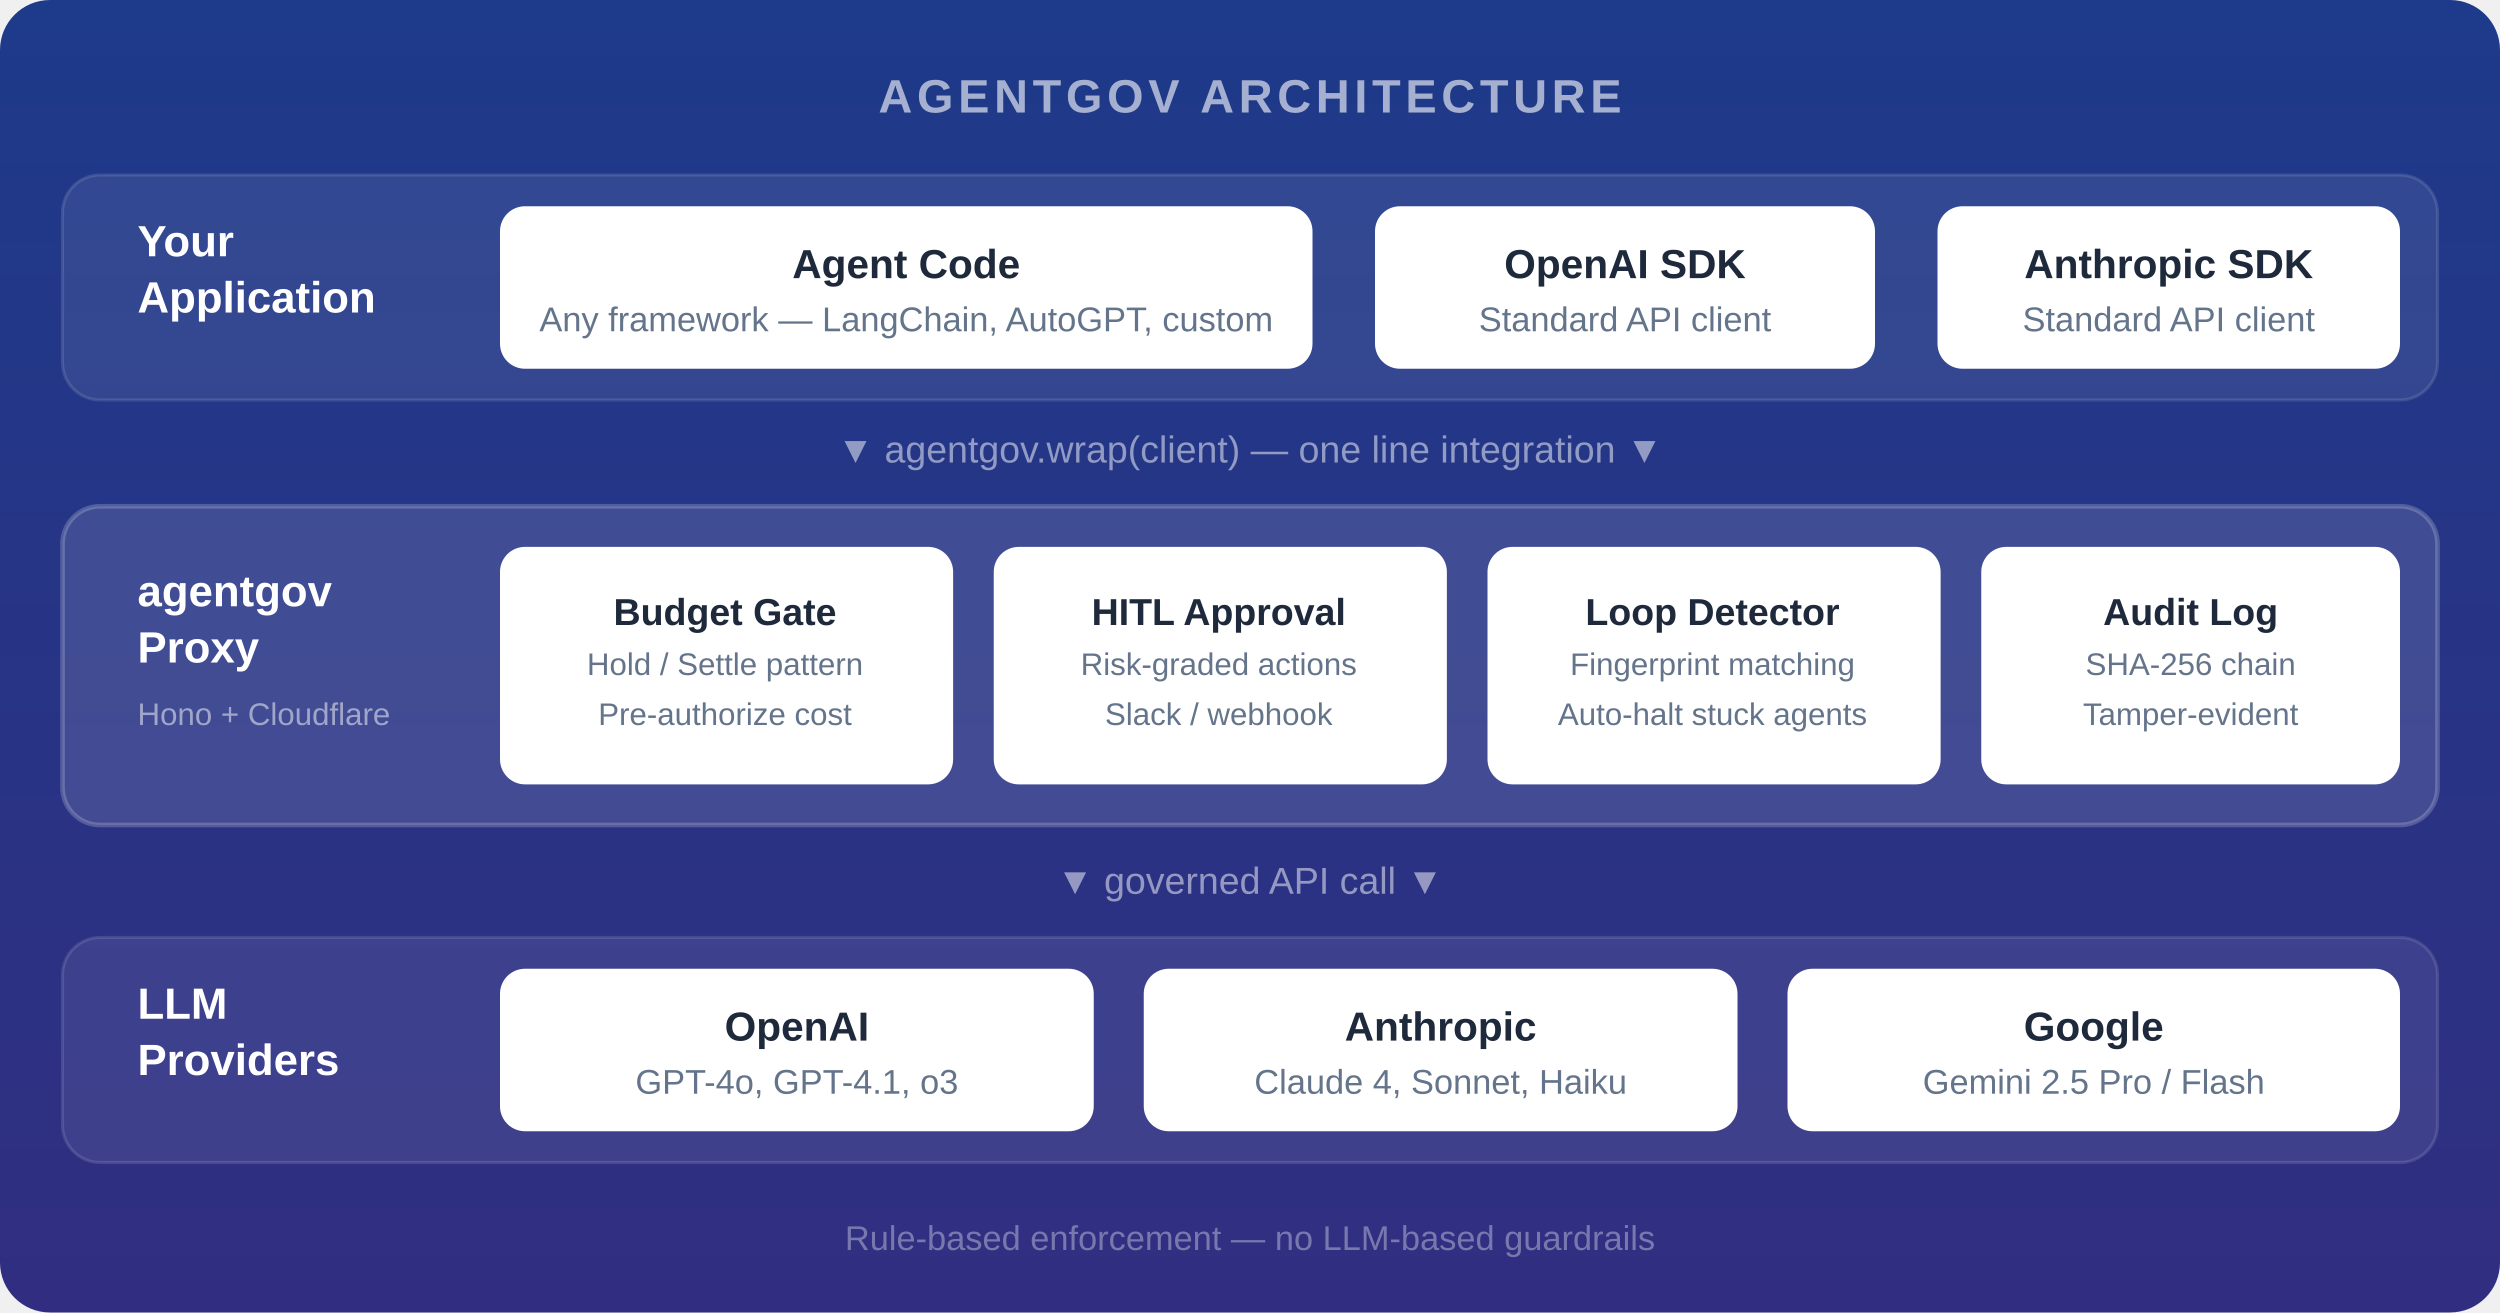
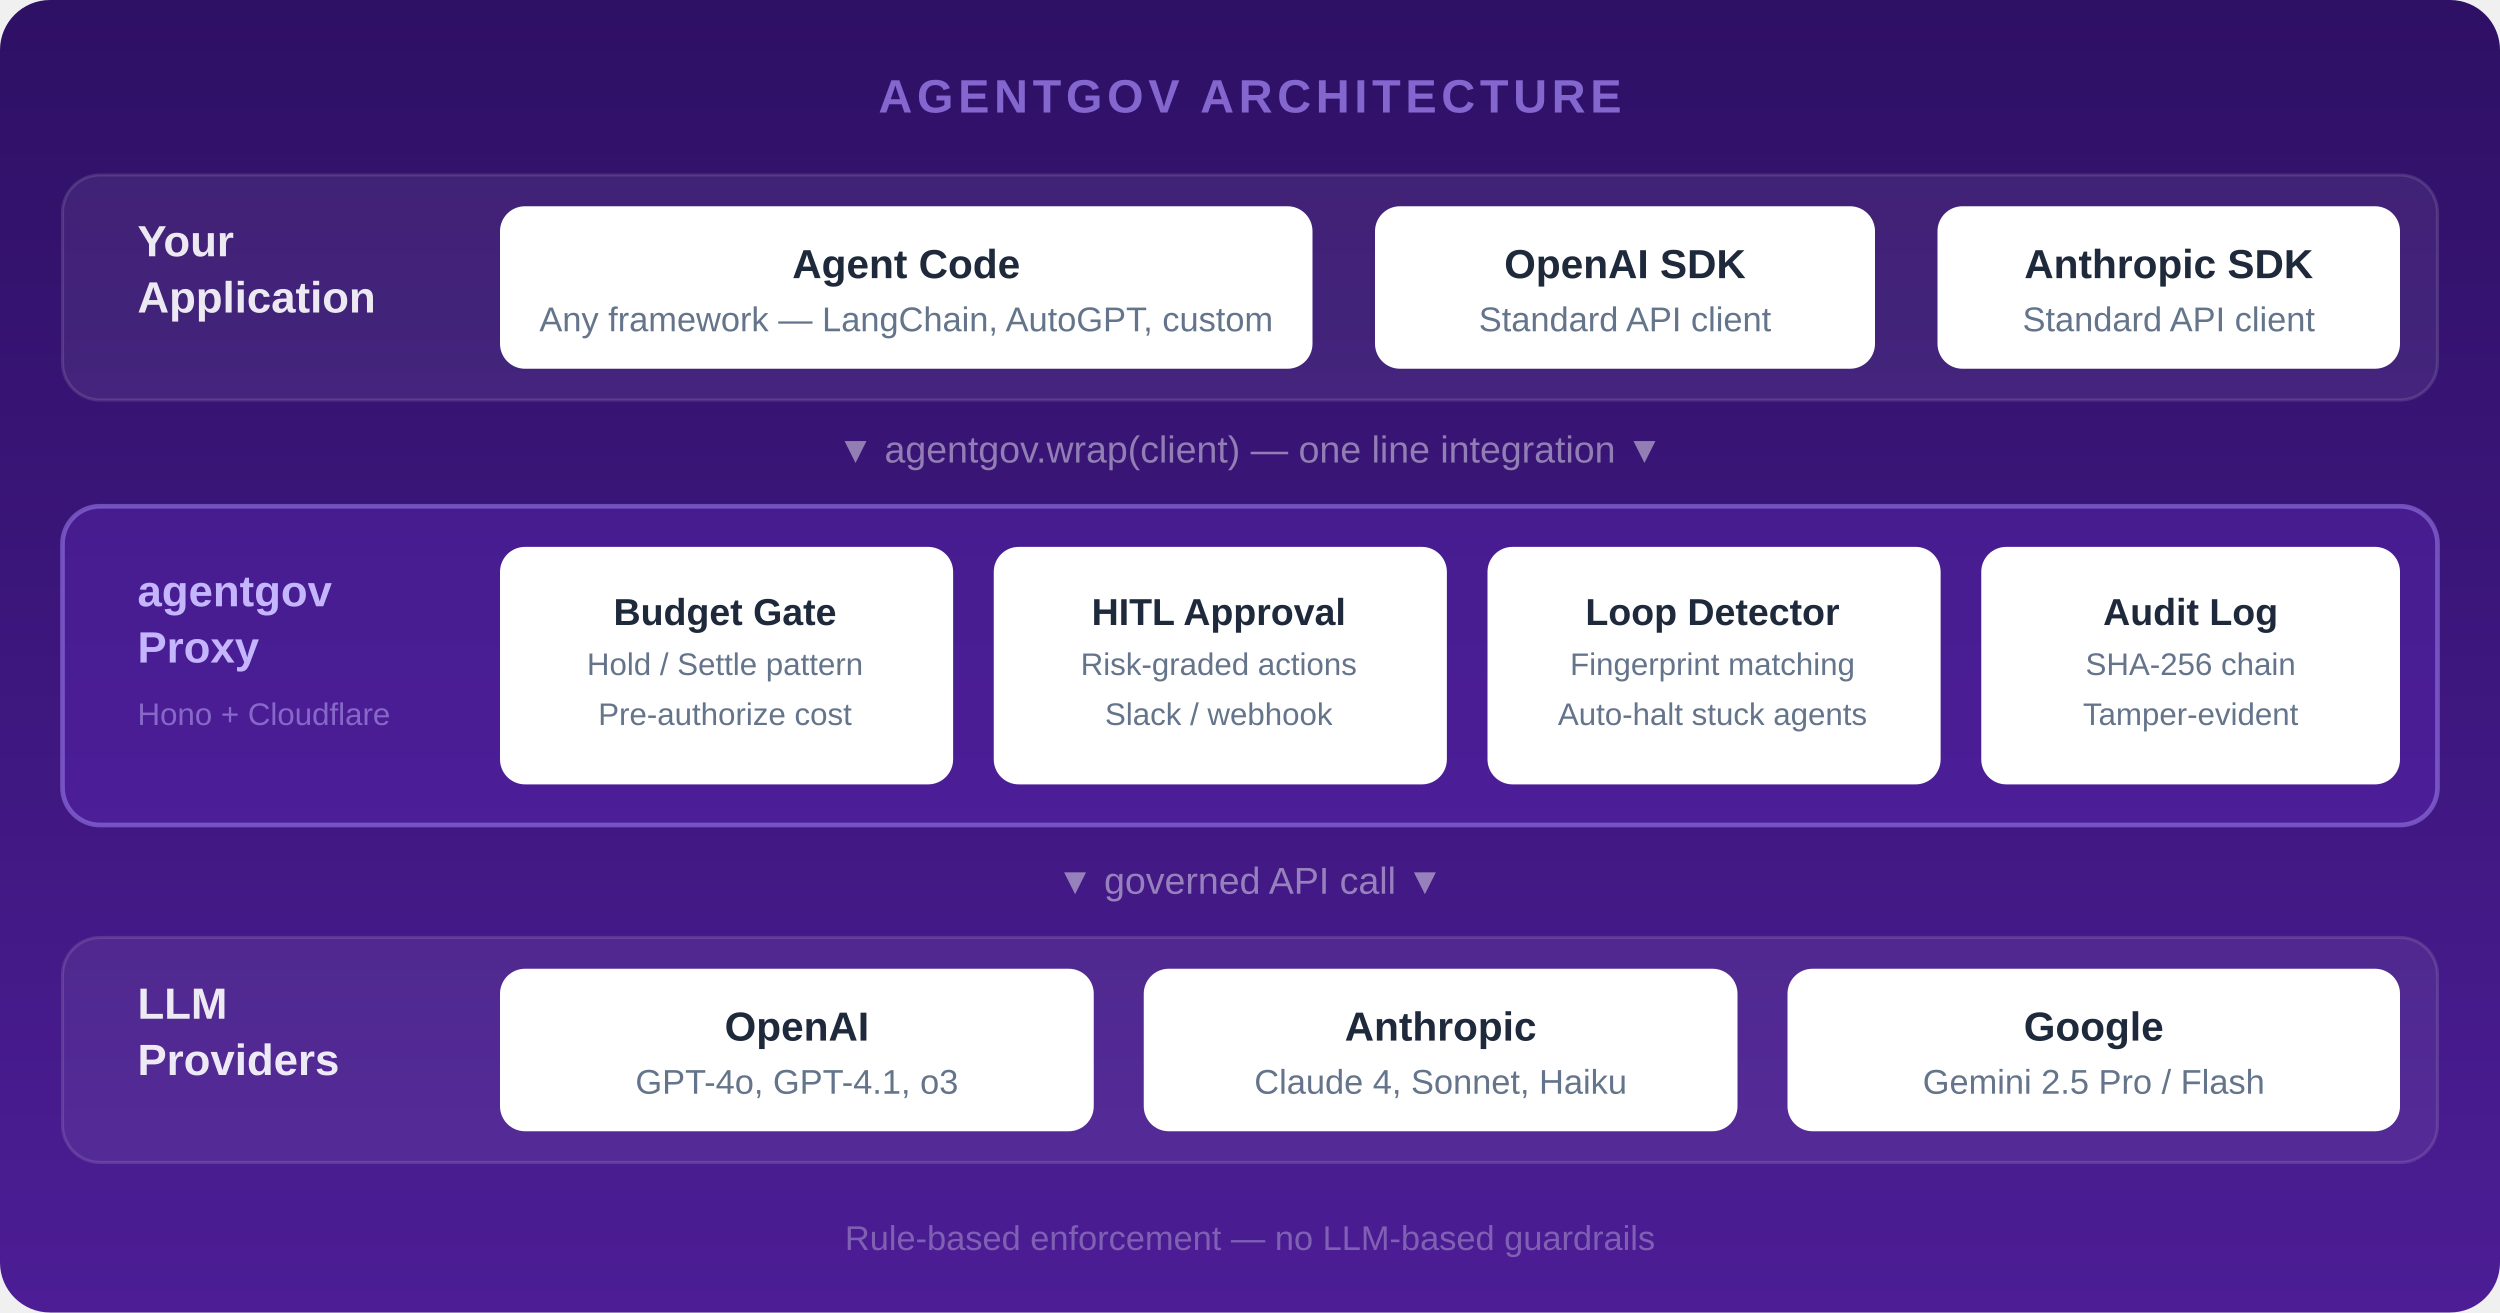
<svg xmlns="http://www.w3.org/2000/svg" viewBox="0 0 800 420" role="img" aria-label="agentgov architecture diagram">
  <defs>
    <linearGradient id="bg" x1="0" y1="0" x2="0" y2="1">
-       <stop offset="0%" stop-color="#1e3a8a" />
-       <stop offset="100%" stop-color="#312e81" />
+       <stop offset="0%" stop-color="#2e1065" />
+       <stop offset="100%" stop-color="#4c1d95" />
    </linearGradient>
  </defs>
  <rect width="800" height="420" rx="16" fill="url(#bg)" />
-   <text x="400" y="36" font-family="Arial,Helvetica,sans-serif" font-size="15" font-weight="bold" fill="rgba(255,255,255,0.6)" text-anchor="middle" letter-spacing="0.1em">AGENTGOV ARCHITECTURE</text>
-   <rect x="20" y="56" width="760" height="72" rx="12" fill="rgba(255,255,255,0.08)" stroke="rgba(255,255,255,0.12)" stroke-width="1" />
-   <text x="44" y="82" font-family="Arial,Helvetica,sans-serif" font-size="14" font-weight="bold" fill="white">Your</text>
-   <text x="44" y="100" font-family="Arial,Helvetica,sans-serif" font-size="14" font-weight="bold" fill="white">Application</text>
+   <text x="400" y="36" font-family="Arial,Helvetica,sans-serif" font-size="15" font-weight="bold" fill="rgba(167,139,250,0.7)" text-anchor="middle" letter-spacing="0.1em">AGENTGOV ARCHITECTURE</text>
+   <rect x="20" y="56" width="760" height="72" rx="12" fill="rgba(255,255,255,0.07)" stroke="rgba(255,255,255,0.12)" stroke-width="1" />
+   <text x="44" y="82" font-family="Arial,Helvetica,sans-serif" font-size="14" font-weight="bold" fill="rgba(255,255,255,0.9)">Your</text>
+   <text x="44" y="100" font-family="Arial,Helvetica,sans-serif" font-size="14" font-weight="bold" fill="rgba(255,255,255,0.9)">Application</text>
  <rect x="160" y="66" width="260" height="52" rx="8" fill="white" />
  <text x="290" y="89" font-family="Arial,Helvetica,sans-serif" font-size="13" font-weight="bold" fill="#1e293b" text-anchor="middle">Agent Code</text>
  <text x="290" y="106" font-family="Arial,Helvetica,sans-serif" font-size="11" fill="#64748b" text-anchor="middle">Any framework — LangChain, AutoGPT, custom</text>
  <rect x="440" y="66" width="160" height="52" rx="8" fill="white" />
  <text x="520" y="89" font-family="Arial,Helvetica,sans-serif" font-size="13" font-weight="bold" fill="#1e293b" text-anchor="middle">OpenAI SDK</text>
  <text x="520" y="106" font-family="Arial,Helvetica,sans-serif" font-size="11" fill="#64748b" text-anchor="middle">Standard API client</text>
  <rect x="620" y="66" width="148" height="52" rx="8" fill="white" />
  <text x="694" y="89" font-family="Arial,Helvetica,sans-serif" font-size="13" font-weight="bold" fill="#1e293b" text-anchor="middle">Anthropic SDK</text>
  <text x="694" y="106" font-family="Arial,Helvetica,sans-serif" font-size="11" fill="#64748b" text-anchor="middle">Standard API client</text>
-   <text x="400" y="148" font-family="Arial,Helvetica,sans-serif" font-size="12" fill="rgba(255,255,255,0.5)" text-anchor="middle">▼  agentgov.wrap(client)  — one line integration  ▼</text>
-   <rect x="20" y="162" width="760" height="102" rx="12" fill="rgba(255,255,255,0.12)" stroke="rgba(255,255,255,0.2)" stroke-width="1.5" />
-   <text x="44" y="194" font-family="Arial,Helvetica,sans-serif" font-size="14" font-weight="bold" fill="white">agentgov</text>
-   <text x="44" y="212" font-family="Arial,Helvetica,sans-serif" font-size="14" font-weight="bold" fill="white">Proxy</text>
-   <text x="44" y="232" font-family="Arial,Helvetica,sans-serif" font-size="10" fill="rgba(255,255,255,0.5)">Hono + Cloudflare</text>
+   <text x="400" y="148" font-family="Arial,Helvetica,sans-serif" font-size="12" fill="rgba(255,255,255,0.45)" text-anchor="middle">▼  agentgov.wrap(client)  — one line integration  ▼</text>
+   <rect x="20" y="162" width="760" height="102" rx="12" fill="rgba(124,58,237,0.2)" stroke="rgba(167,139,250,0.5)" stroke-width="1.5" />
+   <text x="44" y="194" font-family="Arial,Helvetica,sans-serif" font-size="14" font-weight="bold" fill="#c4b5fd">agentgov</text>
+   <text x="44" y="212" font-family="Arial,Helvetica,sans-serif" font-size="14" font-weight="bold" fill="#c4b5fd">Proxy</text>
+   <text x="44" y="232" font-family="Arial,Helvetica,sans-serif" font-size="10" fill="rgba(196,181,253,0.5)">Hono + Cloudflare</text>
  <rect x="160" y="175" width="145" height="76" rx="8" fill="white" />
  <text x="232" y="200" font-family="Arial,Helvetica,sans-serif" font-size="12" font-weight="bold" fill="#1e293b" text-anchor="middle">Budget Gate</text>
  <text x="232" y="216" font-family="Arial,Helvetica,sans-serif" font-size="10" fill="#64748b" text-anchor="middle">Hold / Settle pattern</text>
  <text x="232" y="232" font-family="Arial,Helvetica,sans-serif" font-size="10" fill="#64748b" text-anchor="middle">Pre-authorize cost</text>
  <rect x="318" y="175" width="145" height="76" rx="8" fill="white" />
  <text x="390" y="200" font-family="Arial,Helvetica,sans-serif" font-size="12" font-weight="bold" fill="#1e293b" text-anchor="middle">HITL Approval</text>
  <text x="390" y="216" font-family="Arial,Helvetica,sans-serif" font-size="10" fill="#64748b" text-anchor="middle">Risk-graded actions</text>
  <text x="390" y="232" font-family="Arial,Helvetica,sans-serif" font-size="10" fill="#64748b" text-anchor="middle">Slack / webhook</text>
  <rect x="476" y="175" width="145" height="76" rx="8" fill="white" />
  <text x="548" y="200" font-family="Arial,Helvetica,sans-serif" font-size="12" font-weight="bold" fill="#1e293b" text-anchor="middle">Loop Detector</text>
  <text x="548" y="216" font-family="Arial,Helvetica,sans-serif" font-size="10" fill="#64748b" text-anchor="middle">Fingerprint matching</text>
  <text x="548" y="232" font-family="Arial,Helvetica,sans-serif" font-size="10" fill="#64748b" text-anchor="middle">Auto-halt stuck agents</text>
  <rect x="634" y="175" width="134" height="76" rx="8" fill="white" />
  <text x="701" y="200" font-family="Arial,Helvetica,sans-serif" font-size="12" font-weight="bold" fill="#1e293b" text-anchor="middle">Audit Log</text>
  <text x="701" y="216" font-family="Arial,Helvetica,sans-serif" font-size="10" fill="#64748b" text-anchor="middle">SHA-256 chain</text>
  <text x="701" y="232" font-family="Arial,Helvetica,sans-serif" font-size="10" fill="#64748b" text-anchor="middle">Tamper-evident</text>
-   <text x="400" y="286" font-family="Arial,Helvetica,sans-serif" font-size="12" fill="rgba(255,255,255,0.5)" text-anchor="middle">▼  governed API call  ▼</text>
-   <rect x="20" y="300" width="760" height="72" rx="12" fill="rgba(255,255,255,0.08)" stroke="rgba(255,255,255,0.12)" stroke-width="1" />
-   <text x="44" y="326" font-family="Arial,Helvetica,sans-serif" font-size="14" font-weight="bold" fill="white">LLM</text>
-   <text x="44" y="344" font-family="Arial,Helvetica,sans-serif" font-size="14" font-weight="bold" fill="white">Providers</text>
+   <text x="400" y="286" font-family="Arial,Helvetica,sans-serif" font-size="12" fill="rgba(255,255,255,0.45)" text-anchor="middle">▼  governed API call  ▼</text>
+   <rect x="20" y="300" width="760" height="72" rx="12" fill="rgba(255,255,255,0.07)" stroke="rgba(255,255,255,0.12)" stroke-width="1" />
+   <text x="44" y="326" font-family="Arial,Helvetica,sans-serif" font-size="14" font-weight="bold" fill="rgba(255,255,255,0.9)">LLM</text>
+   <text x="44" y="344" font-family="Arial,Helvetica,sans-serif" font-size="14" font-weight="bold" fill="rgba(255,255,255,0.9)">Providers</text>
  <rect x="160" y="310" width="190" height="52" rx="8" fill="white" />
  <text x="255" y="333" font-family="Arial,Helvetica,sans-serif" font-size="13" font-weight="bold" fill="#1e293b" text-anchor="middle">OpenAI</text>
  <text x="255" y="350" font-family="Arial,Helvetica,sans-serif" font-size="11" fill="#64748b" text-anchor="middle">GPT-4o, GPT-4.1, o3</text>
  <rect x="366" y="310" width="190" height="52" rx="8" fill="white" />
  <text x="461" y="333" font-family="Arial,Helvetica,sans-serif" font-size="13" font-weight="bold" fill="#1e293b" text-anchor="middle">Anthropic</text>
  <text x="461" y="350" font-family="Arial,Helvetica,sans-serif" font-size="11" fill="#64748b" text-anchor="middle">Claude 4, Sonnet, Haiku</text>
  <rect x="572" y="310" width="196" height="52" rx="8" fill="white" />
  <text x="670" y="333" font-family="Arial,Helvetica,sans-serif" font-size="13" font-weight="bold" fill="#1e293b" text-anchor="middle">Google</text>
  <text x="670" y="350" font-family="Arial,Helvetica,sans-serif" font-size="11" fill="#64748b" text-anchor="middle">Gemini 2.5 Pro / Flash</text>
-   <text x="400" y="400" font-family="Arial,Helvetica,sans-serif" font-size="11" fill="rgba(255,255,255,0.35)" text-anchor="middle">Rule-based enforcement — no LLM-based guardrails</text>
+   <text x="400" y="400" font-family="Arial,Helvetica,sans-serif" font-size="11" fill="rgba(255,255,255,0.3)" text-anchor="middle">Rule-based enforcement — no LLM-based guardrails</text>
</svg>
